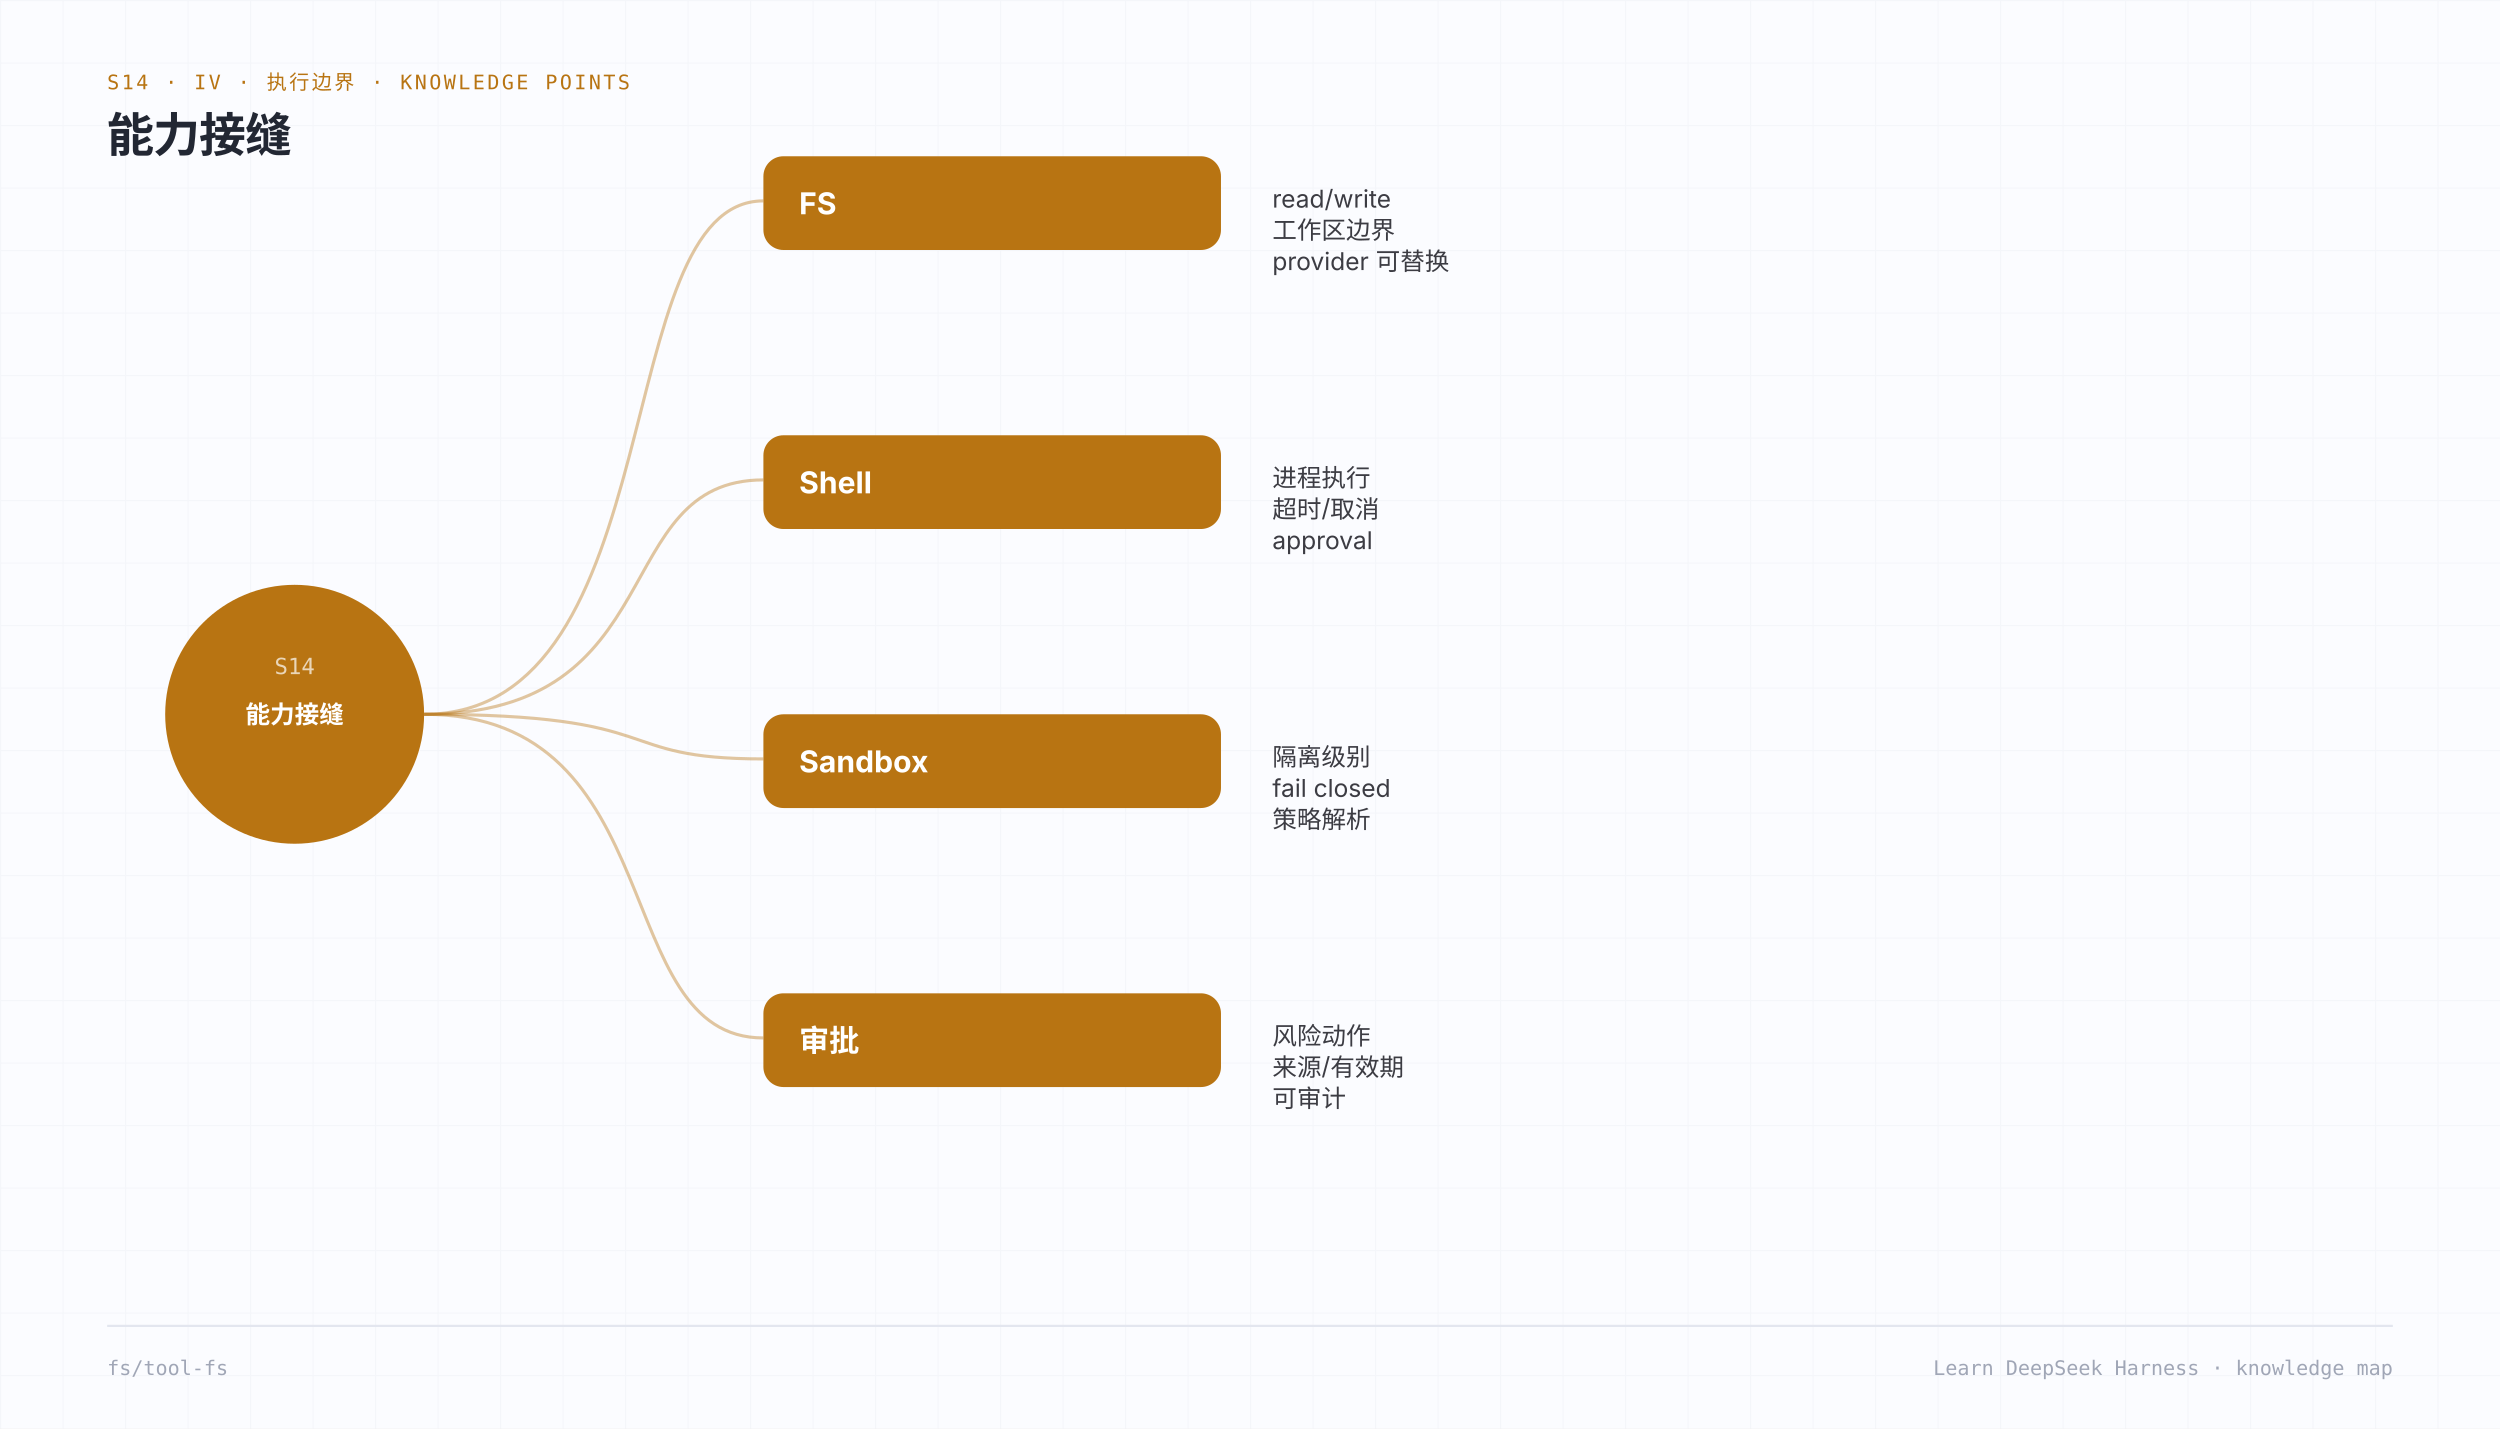
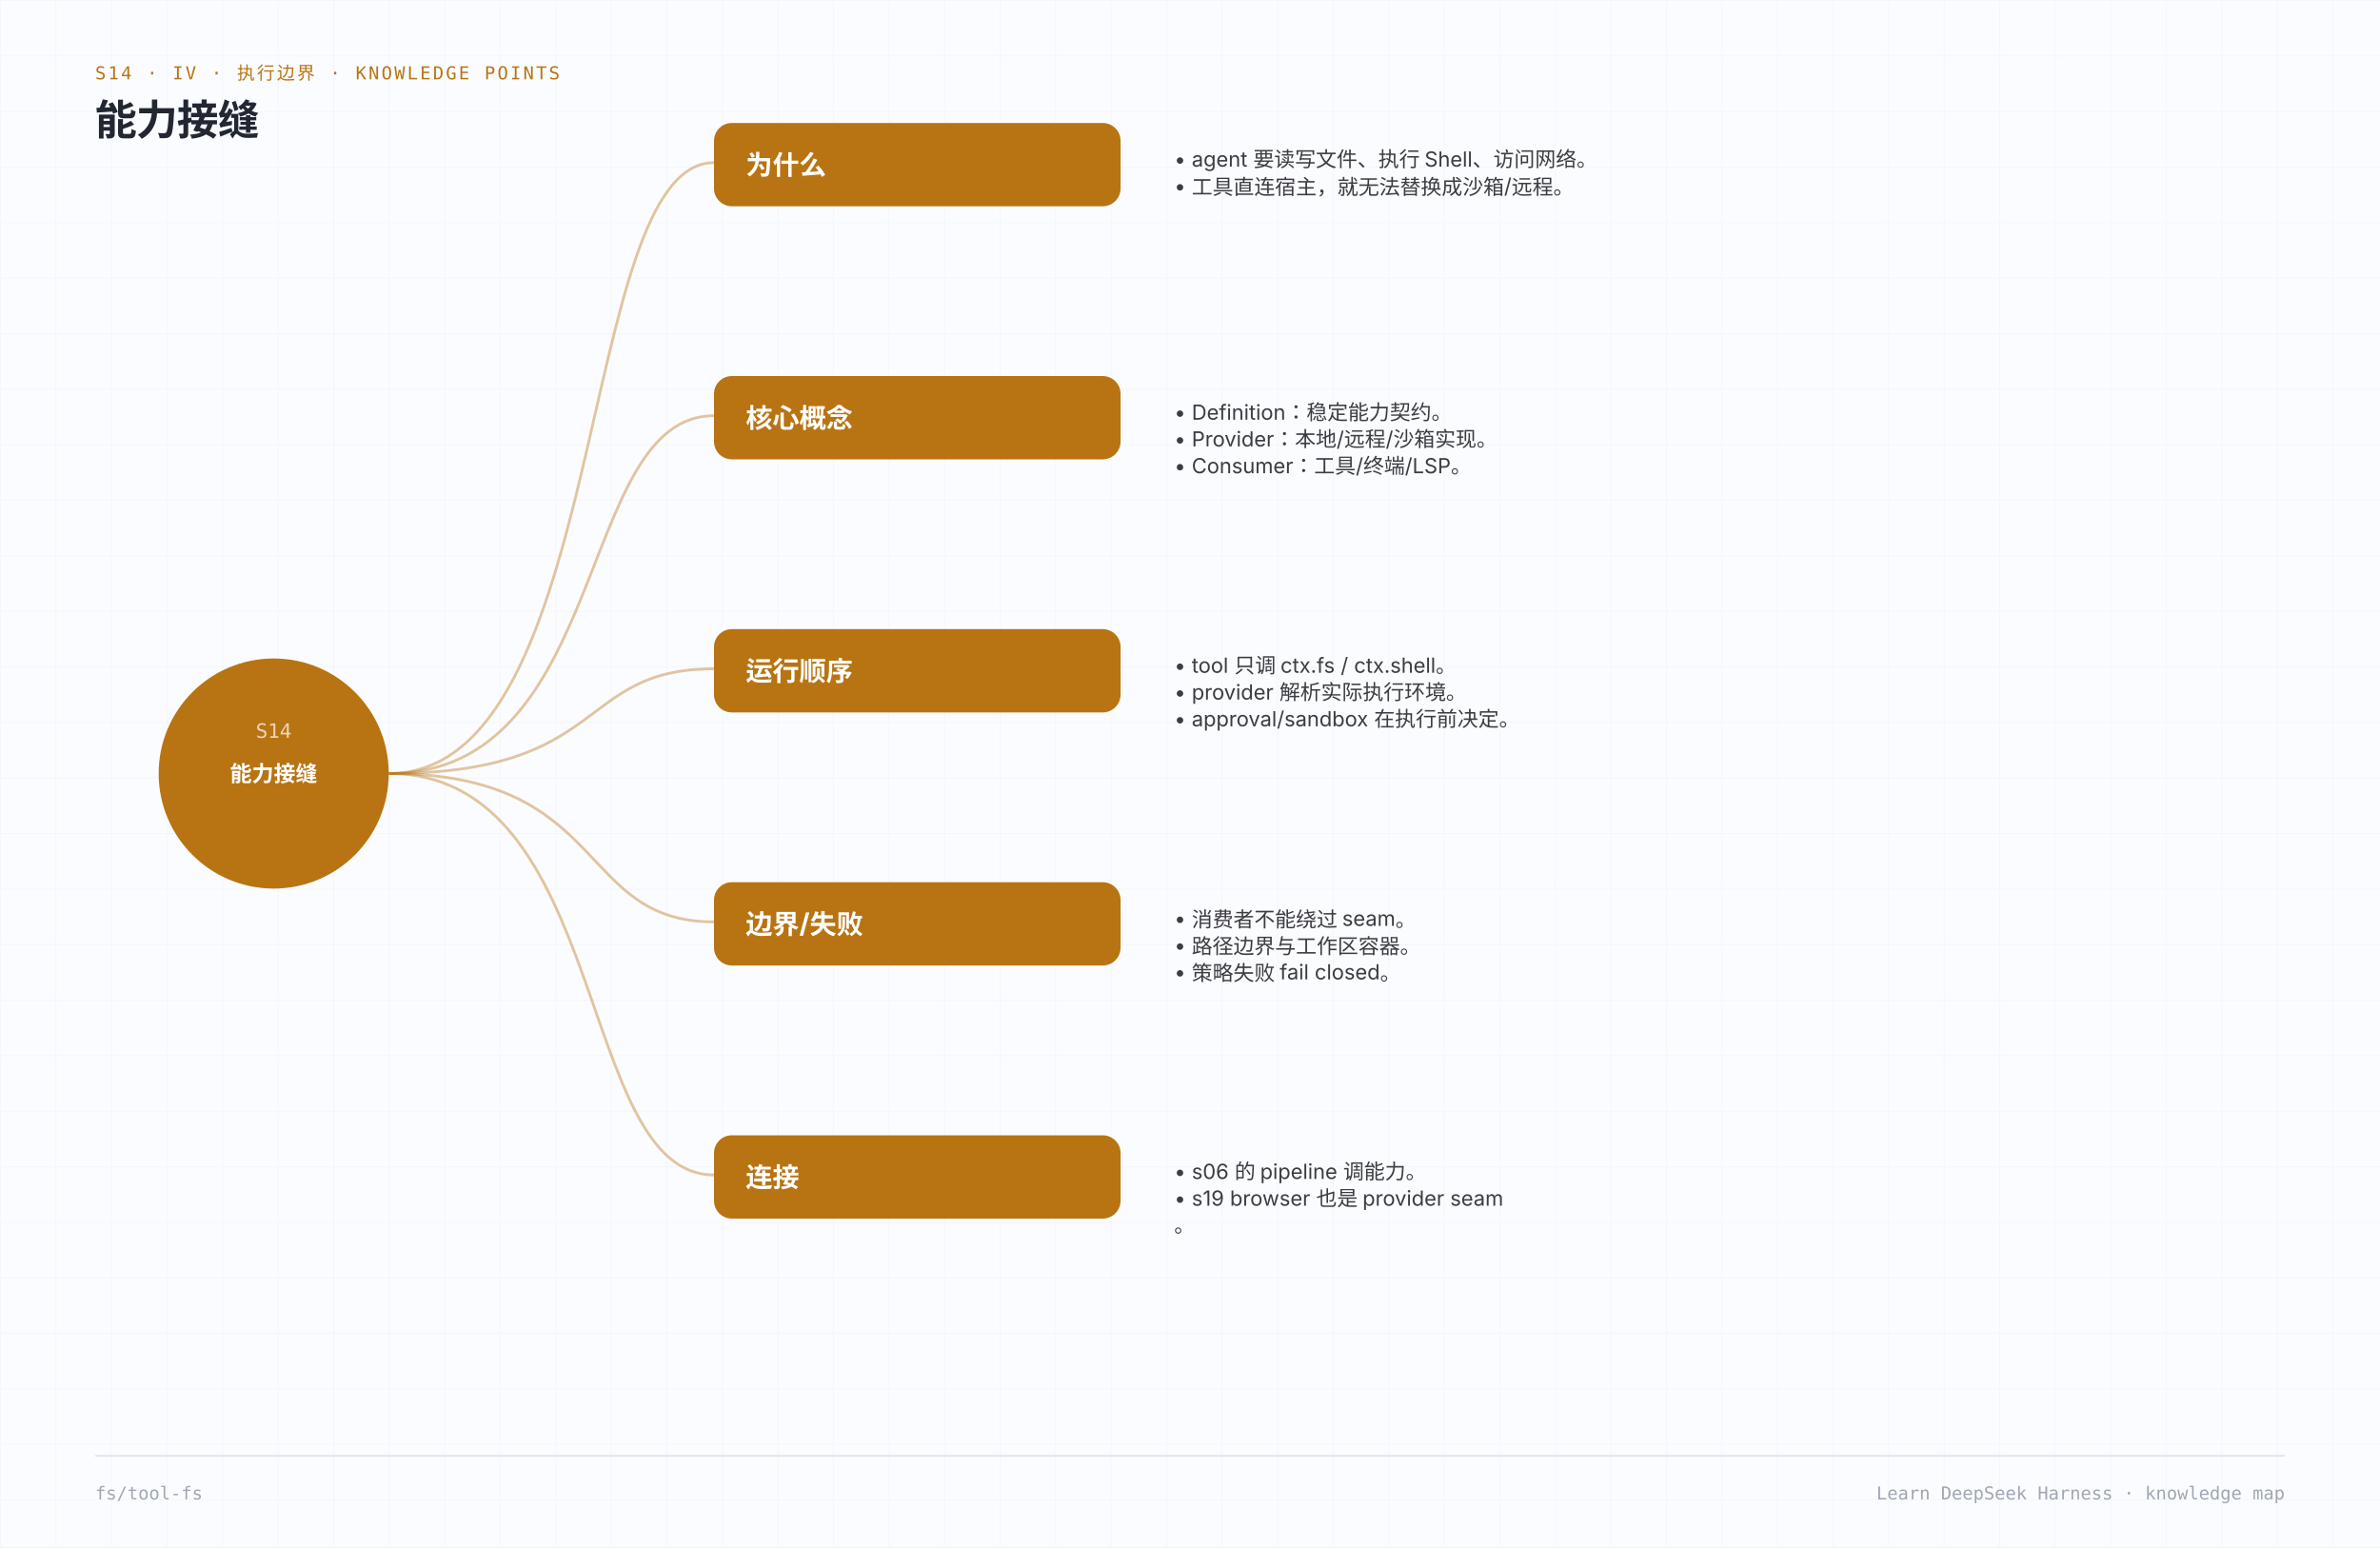
- <svg xmlns="http://www.w3.org/2000/svg" width="1120" height="640" viewBox="0 0 1120 640" role="img" aria-labelledby="title">
+ <svg xmlns="http://www.w3.org/2000/svg" width="1200" height="780" viewBox="0 0 1200 780" role="img" aria-labelledby="title">
  <defs>
    <pattern id="g" width="28" height="28" patternUnits="userSpaceOnUse">
      <path d="M28 0H0V28" fill="none" stroke="#303a63" stroke-opacity=".035" />
    </pattern>
  </defs>
-   <rect width="1120" height="640" fill="#fbfcff" />
-   <rect width="1120" height="640" fill="url(#g)" />
+   <rect width="1200" height="780" fill="#fbfcff" />
+   <rect width="1200" height="780" fill="url(#g)" />
  <text x="48" y="40" font-size="9" letter-spacing=".12em" fill="#b87412" font-family="SFMono-Regular,Consolas,monospace">S14 · IV · 执行边界 · KNOWLEDGE POINTS</text>
  <text x="48" y="68" font-size="21" font-weight="750" fill="#222733" letter-spacing="-.02em" font-family="-apple-system,BlinkMacSystemFont,'Segoe UI','Noto Sans SC',sans-serif">能力接缝</text>
-   <circle cx="132" cy="320" r="58" fill="#b87412" />
-   <text x="132" y="302" text-anchor="middle" font-size="10" fill="rgba(255,255,255,.7)" font-family="SFMono-Regular,Consolas,monospace">S14</text>
-   <text x="132" y="324" font-size="11" font-weight="700" fill="#fff" text-anchor="middle" font-family="-apple-system,BlinkMacSystemFont,'Segoe UI','Noto Sans SC',sans-serif">能力接缝</text>
-   <path d="M190 320 C302 320 272 90 342 90" fill="none" stroke="#b87412" stroke-opacity=".4" stroke-width="1.4" />
-   <rect x="342" y="70" width="205" height="42" rx="9" fill="#b87412" />
-   <text x="358" y="96" font-size="13.5" font-weight="700" fill="#fff" font-family="-apple-system,BlinkMacSystemFont,'Segoe UI','Noto Sans SC',sans-serif">FS</text>
-   <text x="570" y="93" font-size="11" font-weight="400" fill="#3c3c43" text-anchor="start" font-family="-apple-system,BlinkMacSystemFont,'Segoe UI','Noto Sans SC',sans-serif">read/write</text>
-   <text x="570" y="107" font-size="11" font-weight="400" fill="#3c3c43" text-anchor="start" font-family="-apple-system,BlinkMacSystemFont,'Segoe UI','Noto Sans SC',sans-serif">工作区边界</text>
-   <text x="570" y="121" font-size="11" font-weight="400" fill="#3c3c43" text-anchor="start" font-family="-apple-system,BlinkMacSystemFont,'Segoe UI','Noto Sans SC',sans-serif">provider 可替换</text>
-   <path d="M190 320 C302 320 272 215 342 215" fill="none" stroke="#b87412" stroke-opacity=".4" stroke-width="1.4" />
-   <rect x="342" y="195" width="205" height="42" rx="9" fill="#b87412" />
-   <text x="358" y="221" font-size="13.5" font-weight="700" fill="#fff" font-family="-apple-system,BlinkMacSystemFont,'Segoe UI','Noto Sans SC',sans-serif">Shell</text>
-   <text x="570" y="218" font-size="11" font-weight="400" fill="#3c3c43" text-anchor="start" font-family="-apple-system,BlinkMacSystemFont,'Segoe UI','Noto Sans SC',sans-serif">进程执行</text>
-   <text x="570" y="232" font-size="11" font-weight="400" fill="#3c3c43" text-anchor="start" font-family="-apple-system,BlinkMacSystemFont,'Segoe UI','Noto Sans SC',sans-serif">超时/取消</text>
-   <text x="570" y="246" font-size="11" font-weight="400" fill="#3c3c43" text-anchor="start" font-family="-apple-system,BlinkMacSystemFont,'Segoe UI','Noto Sans SC',sans-serif">approval</text>
-   <path d="M190 320 C302 320 272 340 342 340" fill="none" stroke="#b87412" stroke-opacity=".4" stroke-width="1.4" />
-   <rect x="342" y="320" width="205" height="42" rx="9" fill="#b87412" />
-   <text x="358" y="346" font-size="13.5" font-weight="700" fill="#fff" font-family="-apple-system,BlinkMacSystemFont,'Segoe UI','Noto Sans SC',sans-serif">Sandbox</text>
-   <text x="570" y="343" font-size="11" font-weight="400" fill="#3c3c43" text-anchor="start" font-family="-apple-system,BlinkMacSystemFont,'Segoe UI','Noto Sans SC',sans-serif">隔离级别</text>
-   <text x="570" y="357" font-size="11" font-weight="400" fill="#3c3c43" text-anchor="start" font-family="-apple-system,BlinkMacSystemFont,'Segoe UI','Noto Sans SC',sans-serif">fail closed</text>
-   <text x="570" y="371" font-size="11" font-weight="400" fill="#3c3c43" text-anchor="start" font-family="-apple-system,BlinkMacSystemFont,'Segoe UI','Noto Sans SC',sans-serif">策略解析</text>
-   <path d="M190 320 C302 320 272 465 342 465" fill="none" stroke="#b87412" stroke-opacity=".4" stroke-width="1.4" />
-   <rect x="342" y="445" width="205" height="42" rx="9" fill="#b87412" />
-   <text x="358" y="471" font-size="13.5" font-weight="700" fill="#fff" font-family="-apple-system,BlinkMacSystemFont,'Segoe UI','Noto Sans SC',sans-serif">审批</text>
-   <text x="570" y="468" font-size="11" font-weight="400" fill="#3c3c43" text-anchor="start" font-family="-apple-system,BlinkMacSystemFont,'Segoe UI','Noto Sans SC',sans-serif">风险动作</text>
-   <text x="570" y="482" font-size="11" font-weight="400" fill="#3c3c43" text-anchor="start" font-family="-apple-system,BlinkMacSystemFont,'Segoe UI','Noto Sans SC',sans-serif">来源/有效期</text>
-   <text x="570" y="496" font-size="11" font-weight="400" fill="#3c3c43" text-anchor="start" font-family="-apple-system,BlinkMacSystemFont,'Segoe UI','Noto Sans SC',sans-serif">可审计</text>
-   <line x1="48" y1="594" x2="1072" y2="594" stroke="#e3e6ef" />
-   <text x="48" y="616" font-size="9" fill="#a0a6b6" font-family="SFMono-Regular,Consolas,monospace">fs/tool-fs</text>
-   <text x="1072" y="616" text-anchor="end" font-size="9" fill="#a0a6b6" font-family="SFMono-Regular,Consolas,monospace">Learn DeepSeek Harness · knowledge map</text>
+   <circle cx="138" cy="390" r="58" fill="#b87412" />
+   <text x="138" y="372" text-anchor="middle" font-size="10" fill="rgba(255,255,255,.7)" font-family="SFMono-Regular,Consolas,monospace">S14</text>
+   <text x="138" y="394" font-size="11" font-weight="700" fill="#fff" text-anchor="middle" font-family="-apple-system,BlinkMacSystemFont,'Segoe UI','Noto Sans SC',sans-serif">能力接缝</text>
+   <path d="M196 390 C308 390 290 82 360 82" fill="none" stroke="#b87412" stroke-opacity=".4" stroke-width="1.4" />
+   <rect x="360" y="62" width="205" height="42" rx="9" fill="#b87412" />
+   <text x="376" y="88" font-size="13.5" font-weight="700" fill="#fff" font-family="-apple-system,BlinkMacSystemFont,'Segoe UI','Noto Sans SC',sans-serif">为什么</text>
+   <text x="592" y="84" font-size="10.5" font-weight="400" fill="#3c3c43" text-anchor="start" font-family="-apple-system,BlinkMacSystemFont,'Segoe UI','Noto Sans SC',sans-serif">• agent 要读写文件、执行 Shell、访问网络。</text>
+   <text x="592" y="97.5" font-size="10.5" font-weight="400" fill="#3c3c43" text-anchor="start" font-family="-apple-system,BlinkMacSystemFont,'Segoe UI','Noto Sans SC',sans-serif">• 工具直连宿主，就无法替换成沙箱/远程。</text>
+   <path d="M196 390 C308 390 290 209.6 360 209.6" fill="none" stroke="#b87412" stroke-opacity=".4" stroke-width="1.4" />
+   <rect x="360" y="189.6" width="205" height="42" rx="9" fill="#b87412" />
+   <text x="376" y="215.6" font-size="13.5" font-weight="700" fill="#fff" font-family="-apple-system,BlinkMacSystemFont,'Segoe UI','Noto Sans SC',sans-serif">核心概念</text>
+   <text x="592" y="211.6" font-size="10.5" font-weight="400" fill="#3c3c43" text-anchor="start" font-family="-apple-system,BlinkMacSystemFont,'Segoe UI','Noto Sans SC',sans-serif">• Definition：稳定能力契约。</text>
+   <text x="592" y="225.1" font-size="10.5" font-weight="400" fill="#3c3c43" text-anchor="start" font-family="-apple-system,BlinkMacSystemFont,'Segoe UI','Noto Sans SC',sans-serif">• Provider：本地/远程/沙箱实现。</text>
+   <text x="592" y="238.6" font-size="10.5" font-weight="400" fill="#3c3c43" text-anchor="start" font-family="-apple-system,BlinkMacSystemFont,'Segoe UI','Noto Sans SC',sans-serif">• Consumer：工具/终端/LSP。</text>
+   <path d="M196 390 C308 390 290 337.2 360 337.2" fill="none" stroke="#b87412" stroke-opacity=".4" stroke-width="1.4" />
+   <rect x="360" y="317.2" width="205" height="42" rx="9" fill="#b87412" />
+   <text x="376" y="343.2" font-size="13.5" font-weight="700" fill="#fff" font-family="-apple-system,BlinkMacSystemFont,'Segoe UI','Noto Sans SC',sans-serif">运行顺序</text>
+   <text x="592" y="339.2" font-size="10.5" font-weight="400" fill="#3c3c43" text-anchor="start" font-family="-apple-system,BlinkMacSystemFont,'Segoe UI','Noto Sans SC',sans-serif">• tool 只调 ctx.fs / ctx.shell。</text>
+   <text x="592" y="352.7" font-size="10.5" font-weight="400" fill="#3c3c43" text-anchor="start" font-family="-apple-system,BlinkMacSystemFont,'Segoe UI','Noto Sans SC',sans-serif">• provider 解析实际执行环境。</text>
+   <text x="592" y="366.2" font-size="10.5" font-weight="400" fill="#3c3c43" text-anchor="start" font-family="-apple-system,BlinkMacSystemFont,'Segoe UI','Noto Sans SC',sans-serif">• approval/sandbox 在执行前决定。</text>
+   <path d="M196 390 C308 390 290 464.8 360 464.8" fill="none" stroke="#b87412" stroke-opacity=".4" stroke-width="1.4" />
+   <rect x="360" y="444.8" width="205" height="42" rx="9" fill="#b87412" />
+   <text x="376" y="470.8" font-size="13.5" font-weight="700" fill="#fff" font-family="-apple-system,BlinkMacSystemFont,'Segoe UI','Noto Sans SC',sans-serif">边界/失败</text>
+   <text x="592" y="466.8" font-size="10.5" font-weight="400" fill="#3c3c43" text-anchor="start" font-family="-apple-system,BlinkMacSystemFont,'Segoe UI','Noto Sans SC',sans-serif">• 消费者不能绕过 seam。</text>
+   <text x="592" y="480.3" font-size="10.5" font-weight="400" fill="#3c3c43" text-anchor="start" font-family="-apple-system,BlinkMacSystemFont,'Segoe UI','Noto Sans SC',sans-serif">• 路径边界与工作区容器。</text>
+   <text x="592" y="493.8" font-size="10.5" font-weight="400" fill="#3c3c43" text-anchor="start" font-family="-apple-system,BlinkMacSystemFont,'Segoe UI','Noto Sans SC',sans-serif">• 策略失败 fail closed。</text>
+   <path d="M196 390 C308 390 290 592.4 360 592.4" fill="none" stroke="#b87412" stroke-opacity=".4" stroke-width="1.4" />
+   <rect x="360" y="572.4" width="205" height="42" rx="9" fill="#b87412" />
+   <text x="376" y="598.4" font-size="13.5" font-weight="700" fill="#fff" font-family="-apple-system,BlinkMacSystemFont,'Segoe UI','Noto Sans SC',sans-serif">连接</text>
+   <text x="592" y="594.4" font-size="10.5" font-weight="400" fill="#3c3c43" text-anchor="start" font-family="-apple-system,BlinkMacSystemFont,'Segoe UI','Noto Sans SC',sans-serif">• s06 的 pipeline 调能力。</text>
+   <text x="592" y="607.9" font-size="10.5" font-weight="400" fill="#3c3c43" text-anchor="start" font-family="-apple-system,BlinkMacSystemFont,'Segoe UI','Noto Sans SC',sans-serif">• s19 browser 也是 provider seam</text>
+   <text x="592" y="621.4" font-size="10.5" font-weight="400" fill="#3c3c43" text-anchor="start" font-family="-apple-system,BlinkMacSystemFont,'Segoe UI','Noto Sans SC',sans-serif">  。</text>
+   <line x1="48" y1="734" x2="1152" y2="734" stroke="#e3e6ef" />
+   <text x="48" y="756" font-size="9" fill="#a0a6b6" font-family="SFMono-Regular,Consolas,monospace">fs/tool-fs</text>
+   <text x="1152" y="756" text-anchor="end" font-size="9" fill="#a0a6b6" font-family="SFMono-Regular,Consolas,monospace">Learn DeepSeek Harness · knowledge map</text>
</svg>
